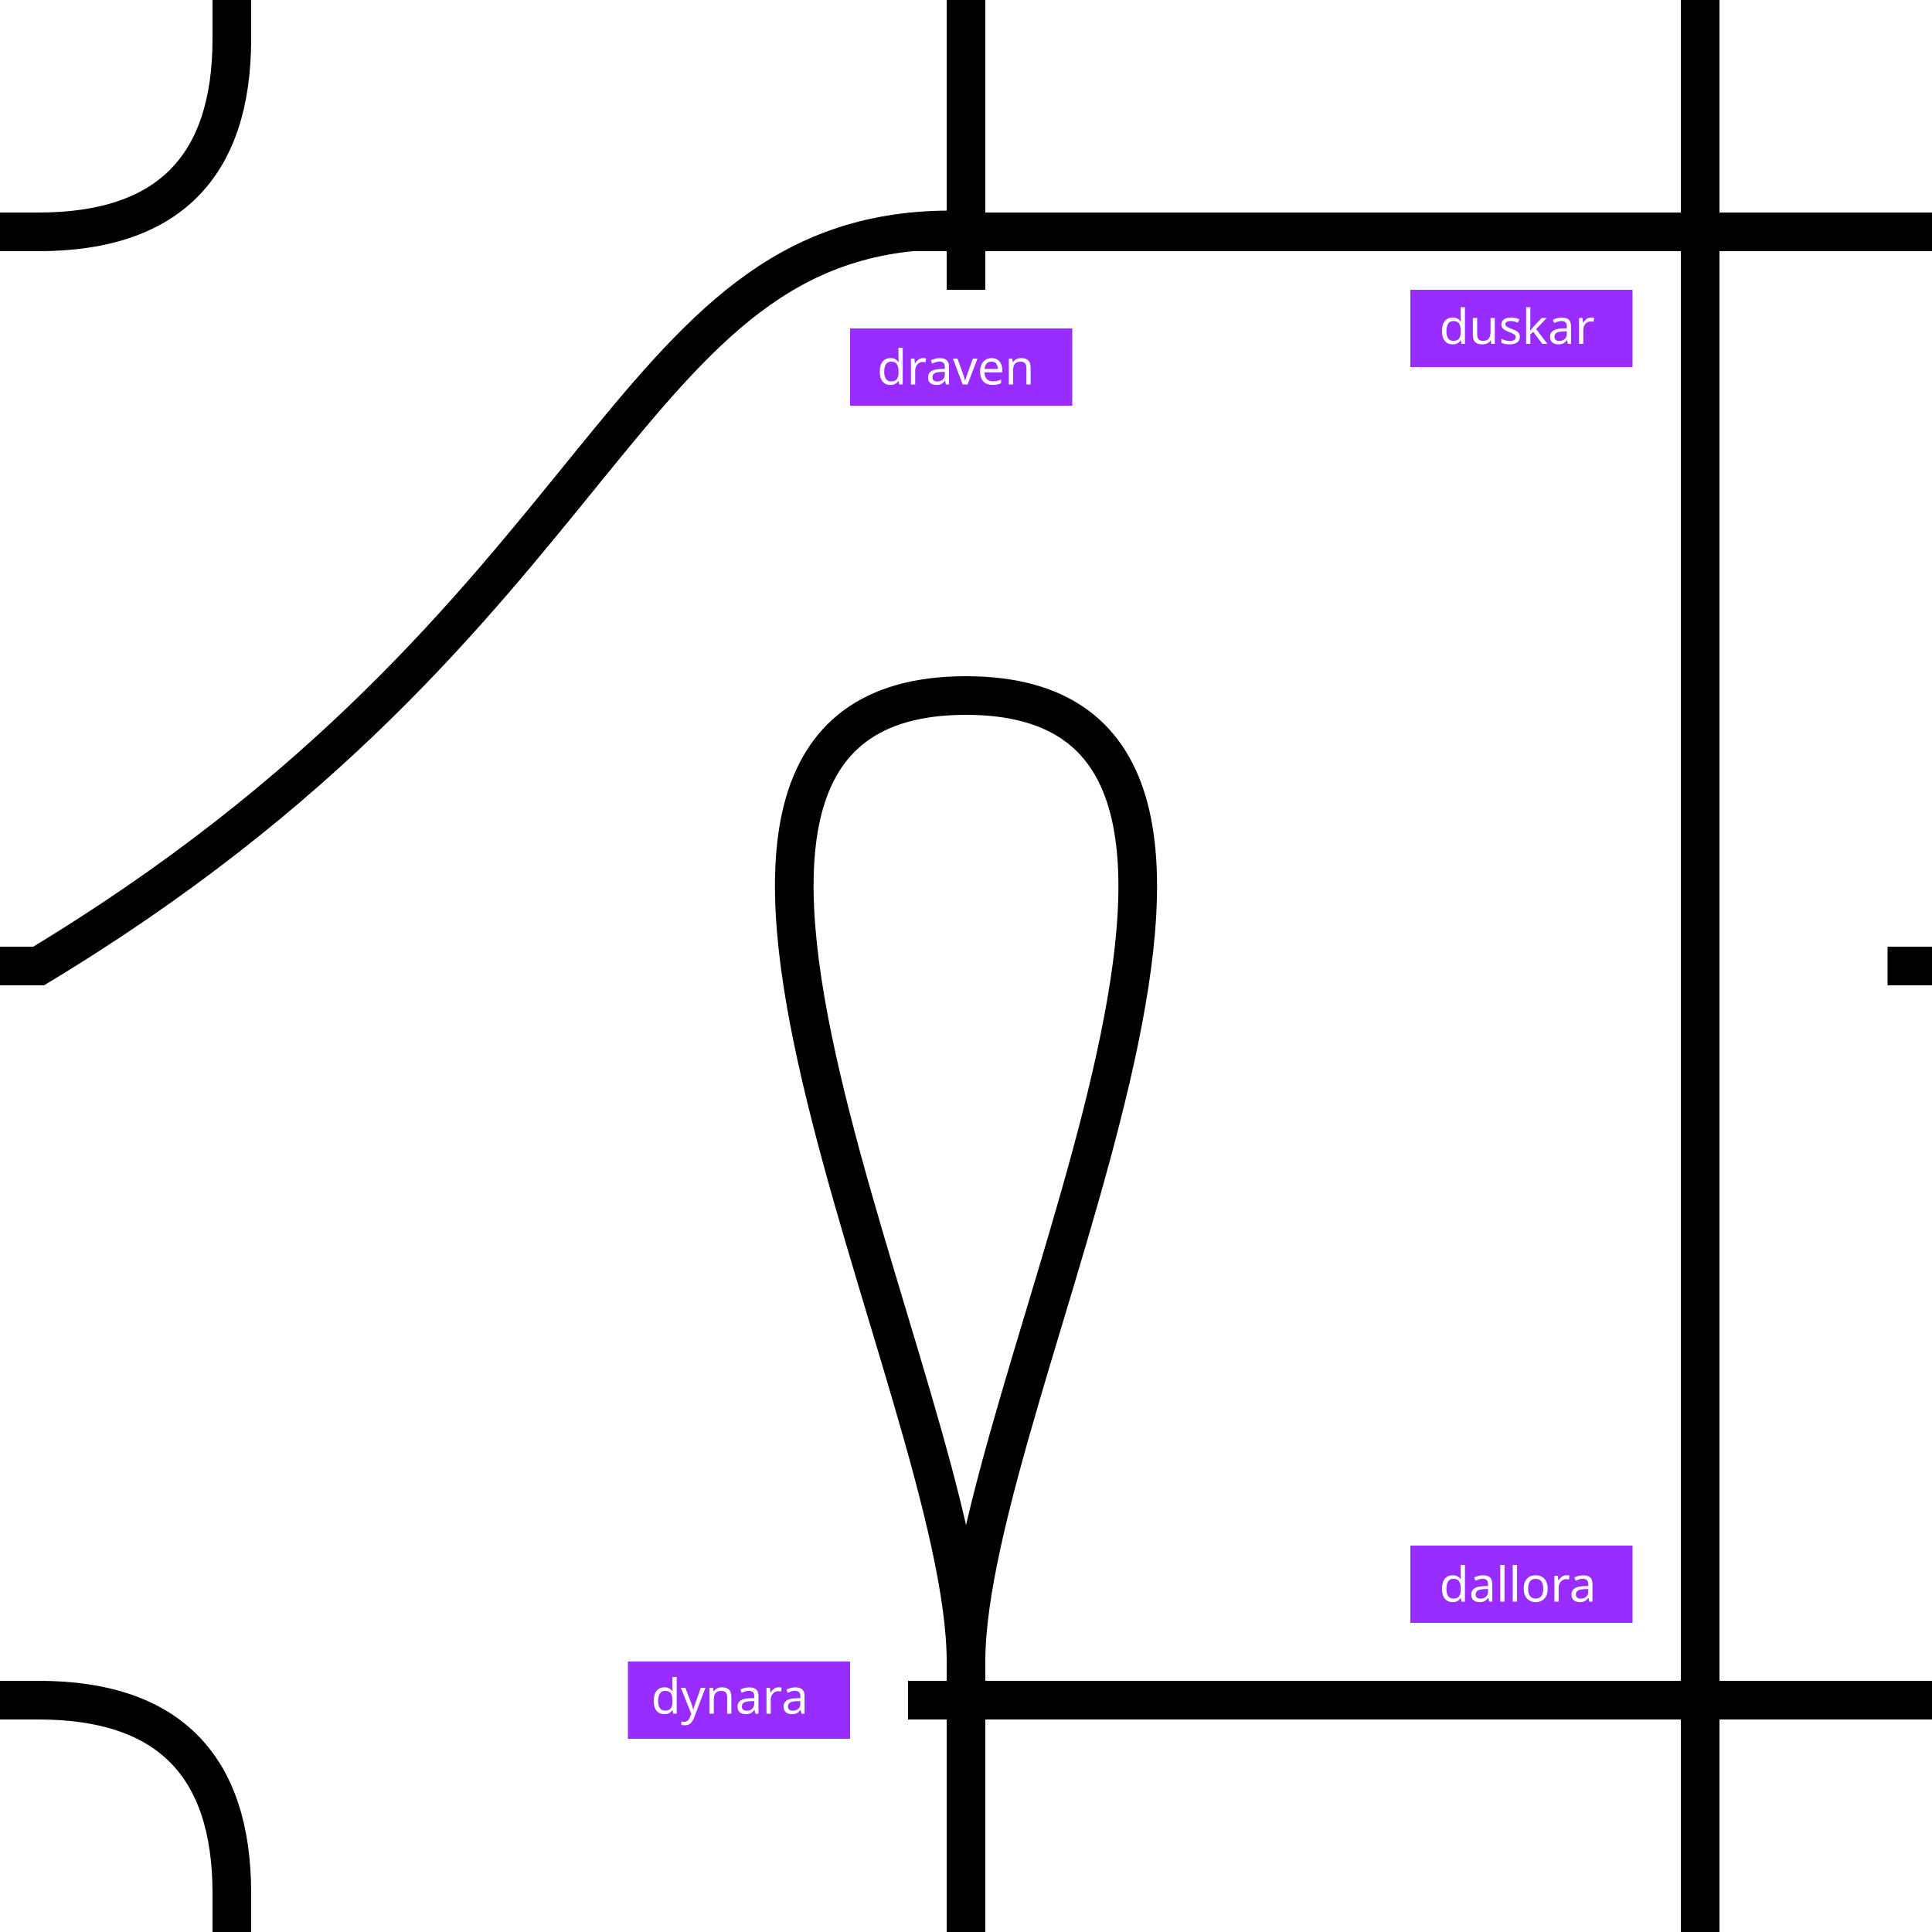
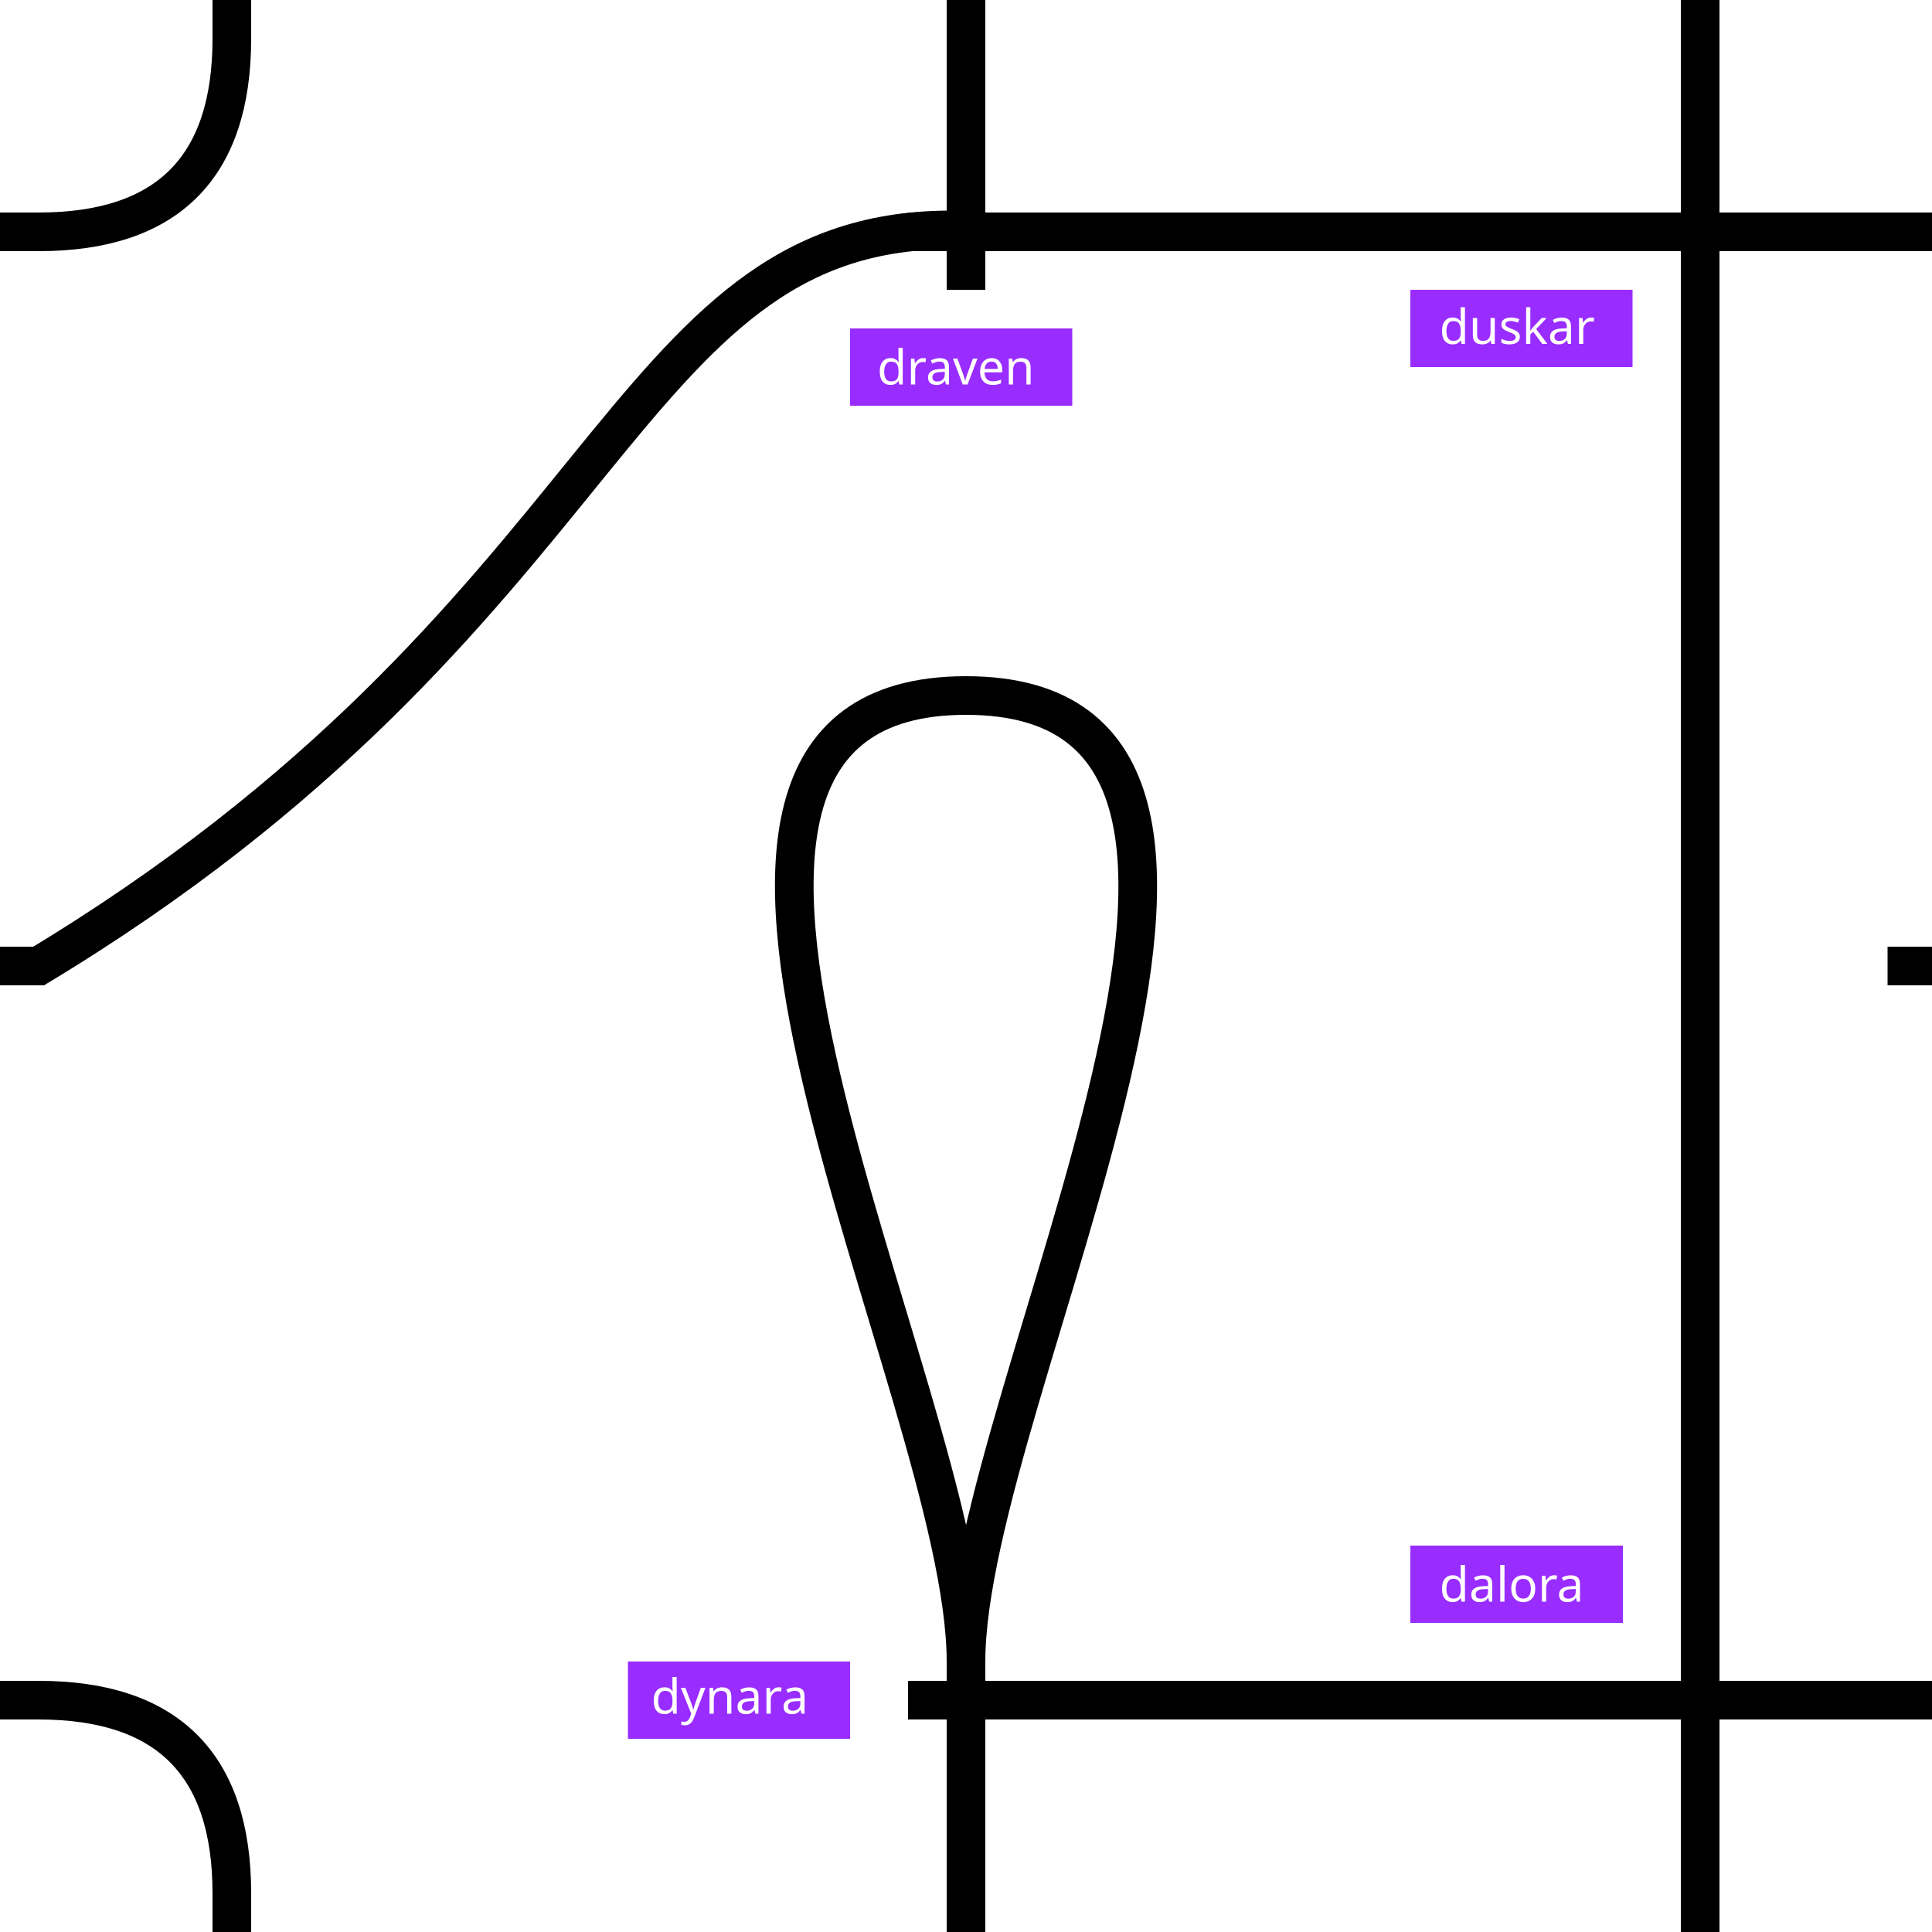
<svg xmlns="http://www.w3.org/2000/svg" width="1000" height="1000">
  <defs>
    <g id="h_joints">
      <rect x="0" y="110" width="23" height="20" fill="black" />
      <rect x="0" y="490" width="23" height="20" fill="black" />
      <rect x="0" y="870" width="23" height="20" fill="black" />
    </g>
    <g id="v_joints">
      <rect x="110" y="0" width="20" height="23" fill="black" />
      <rect x="490" y="0" width="20" height="23" fill="black" />
      <rect x="870" y="0" width="20" height="23" fill="black" />
    </g>
    <g id="base-tile">
      <rect x="0" y="0" width="1000" height="1000" fill="white" />
      <use href="#h_joints" x="0" y="0" />
      <use href="#h_joints" x="977" y="0" />
      <use href="#v_joints" x="0" y="0" />
      <use href="#v_joints" x="0" y="977" />
    </g>
  </defs>
  <use href="#base-tile" x="0" y="0" />
  <rect x="870" y="0" width="20" height="1000"> </rect>
  <rect x="470" y="110" width="510" height="20"> </rect>
  <rect x="490" y="0" width="20" height="150"> </rect>
  <rect x="470" y="870" width="510" height="20"> </rect>
  <rect x="490" y="800" width="20" height="180"> </rect>
  <path d="M 500 860 C 500 720 300 360 500 360 C 700 360 500 721 500 860" fill="none" stroke="black" stroke-width="20" />
  <path d="M 120 980 Q 120 880, 20 880" fill="none" stroke="black" stroke-width="20" />
  <path d="M 120 20 Q 120 120, 20 120" fill="none" stroke="black" stroke-width="20" />
  <path d="M 17.5 501.5 C 320 320 320 120, 491 119" fill="none" stroke="black" stroke-width="20" />
  <rect x="325" y="860" width="115" height="40" fill="#992cff" />
  <text x="337" y="887" font-family="Verdana" font-size="25" fill="#ffffff">dynara</text>
-   <rect x="730" y="800" width="115" height="40" fill="#992cff" />
-   <text x="745" y="829" font-family="Verdana" font-size="25" fill="#ffffff">dallora</text>
+   <rect x="730" y="800" width="110" height="40" fill="#992cff" />
+   <text x="745" y="829" font-family="Verdana" font-size="25" fill="#ffffff">dalora</text>
  <rect x="730" y="150" width="115" height="40" fill="#992cff" />
  <text x="745" y="178" font-family="Verdana" font-size="25" fill="#ffffff">duskar</text>
  <rect x="440" y="170" width="115" height="40" fill="#992cff" />
  <text x="454" y="199" font-family="Verdana" font-size="25" fill="#ffffff">draven</text>
</svg>
